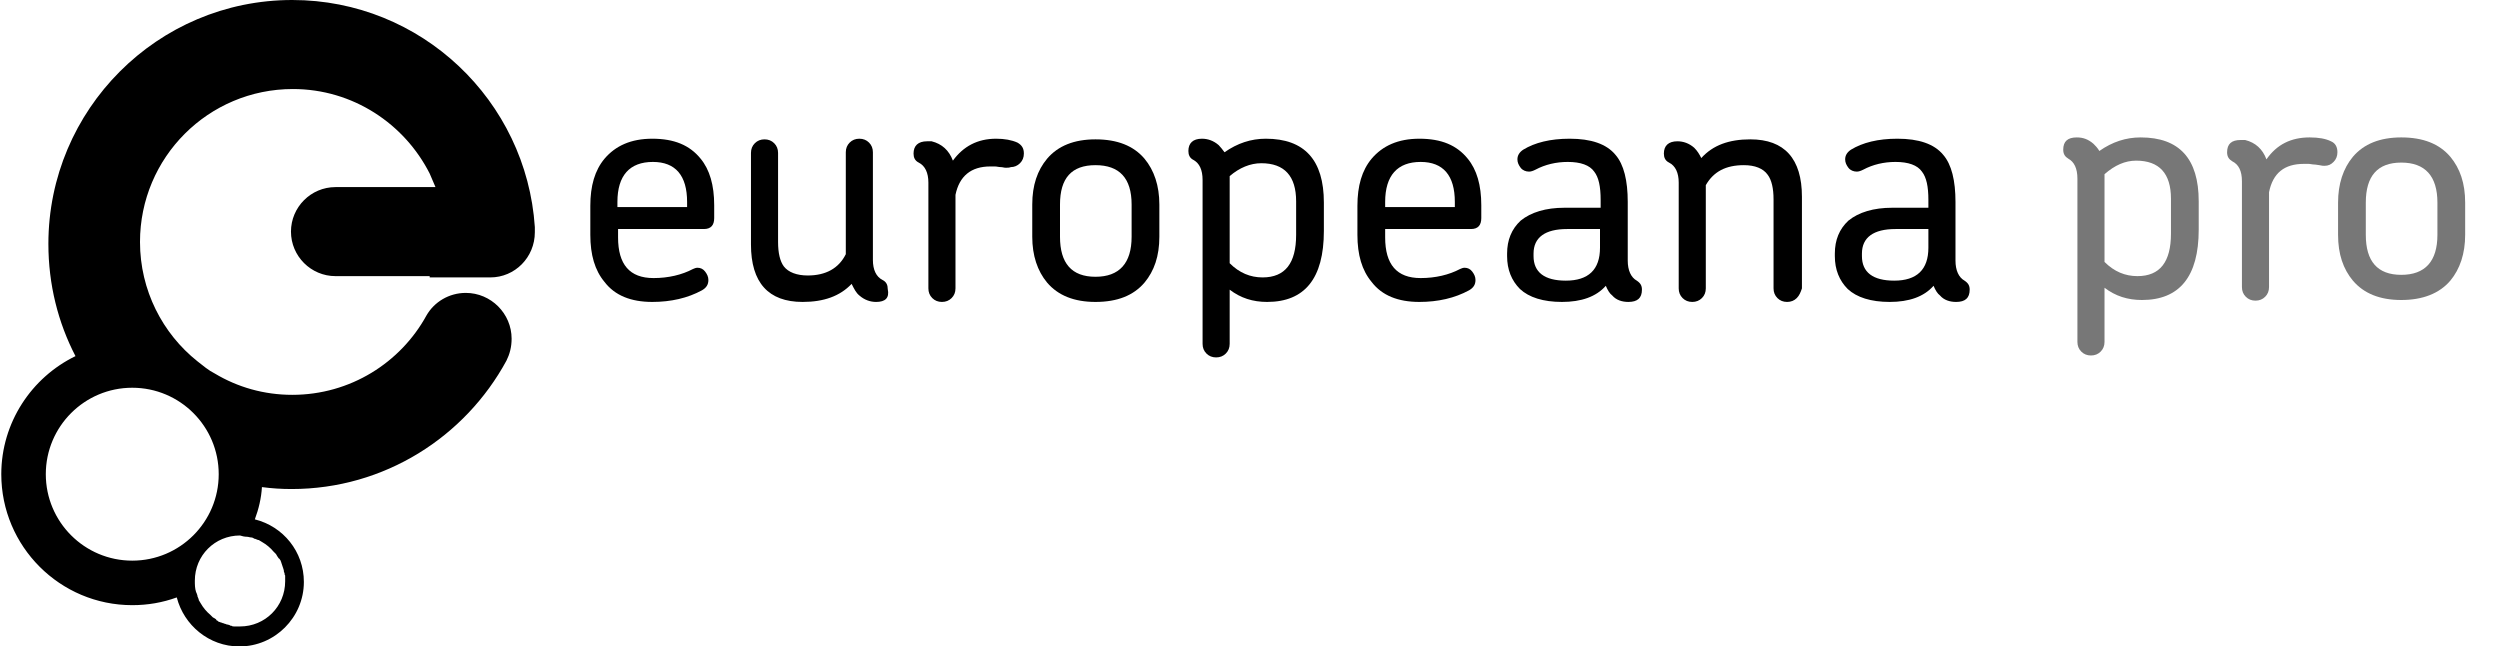
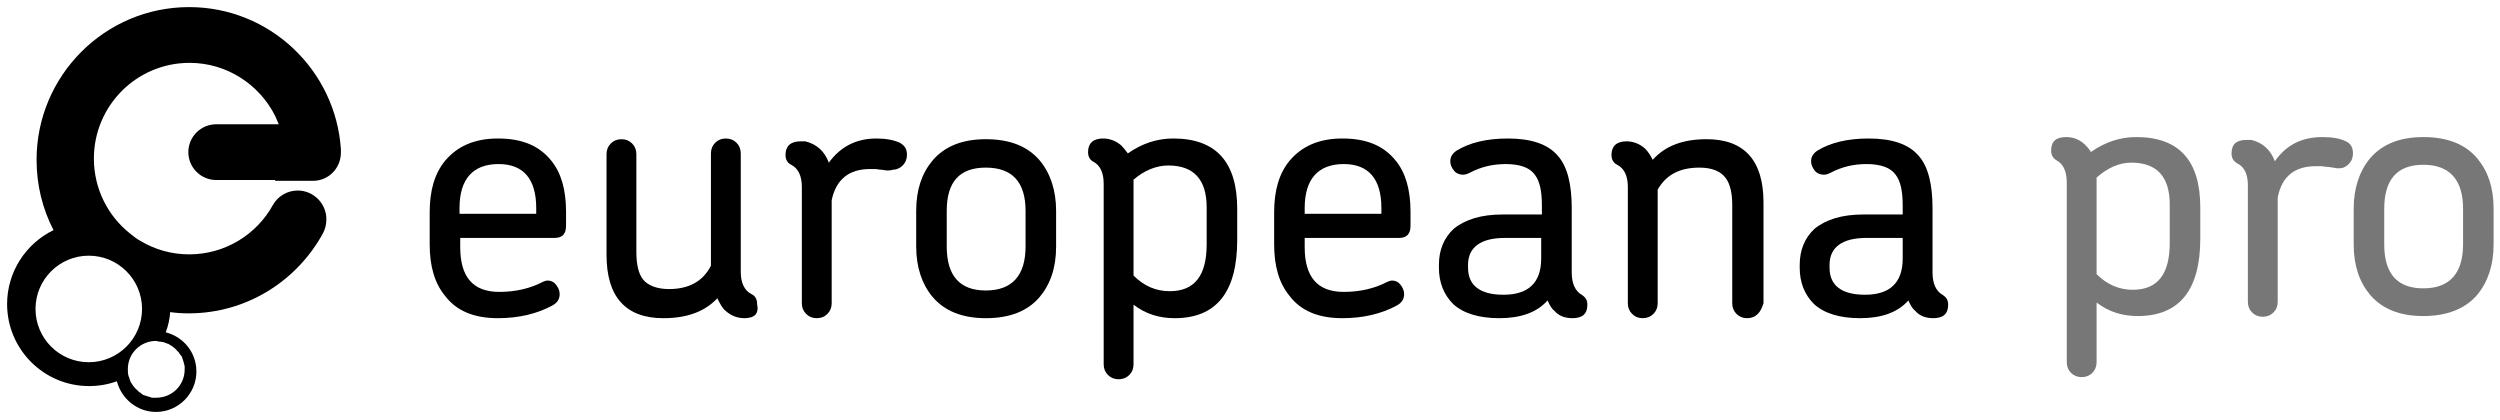
- <svg xmlns="http://www.w3.org/2000/svg" version="1.1" baseProfile="tiny" id="Layer_1" x="0px" y="0px" viewBox="0 0 387.5 100.1" xml:space="preserve">
-   <g>
-     <path d="M110.7,33.8c0,1.1-0.5,1.7-1.6,1.7H95.8v1.3c0,4.2,1.8,6.3,5.5,6.3c2.3,0,4.4-0.5,6.1-1.4c0.2-0.1,0.5-0.2,0.7-0.2   c0.5,0,0.9,0.2,1.2,0.6s0.5,0.8,0.5,1.3c0,0.7-0.3,1.2-1,1.6c-2.2,1.2-4.8,1.8-7.7,1.8c-3.3,0-5.8-1-7.4-3.1   c-1.5-1.8-2.2-4.2-2.2-7.3v-4.5c0-3.1,0.7-5.5,2.2-7.3c1.7-2,4.1-3.1,7.4-3.1c3.4,0,5.8,1,7.5,3.1c1.4,1.7,2.1,4.1,2.1,7.2V33.8z    M106.5,31.3c0-4.1-1.8-6.2-5.3-6.2c-3.6,0-5.5,2.1-5.5,6.2v0.8h10.8V31.3z" />
-     <path d="M135.8,46.8c-0.9,0-1.8-0.3-2.6-1c-0.5-0.4-0.8-1-1.2-1.8c-1.8,1.9-4.3,2.8-7.6,2.8c-5.3,0-8-3-8-8.9V23.7   c0-0.6,0.2-1.1,0.6-1.5c0.4-0.4,0.9-0.6,1.5-0.6s1.1,0.2,1.5,0.6c0.4,0.4,0.6,0.9,0.6,1.5v13.8c0,1.7,0.3,3,0.9,3.8   c0.7,0.9,2,1.4,3.7,1.4c2.8,0,4.8-1.1,5.9-3.3V23.6c0-0.6,0.2-1.1,0.6-1.5c0.4-0.4,0.9-0.6,1.5-0.6s1.1,0.2,1.5,0.6   c0.4,0.4,0.6,0.9,0.6,1.5v16.7c0,1.5,0.5,2.6,1.5,3.1c0.6,0.3,0.8,0.8,0.8,1.4C137.9,46.2,137.2,46.8,135.8,46.8z" />
-     <path d="M155.9,26c-0.3,0-0.5-0.1-0.8-0.1s-0.6-0.1-0.9-0.1c-0.3,0-0.5,0-0.7,0c-3,0-4.8,1.5-5.4,4.4v14.5c0,0.6-0.2,1.1-0.6,1.5   c-0.4,0.4-0.9,0.6-1.5,0.6s-1.1-0.2-1.5-0.6s-0.6-0.9-0.6-1.5V28.3c0-1.5-0.5-2.6-1.5-3.1c-0.6-0.3-0.8-0.8-0.8-1.4   c0-1.2,0.7-1.9,2.1-1.9c0.4,0,0.6,0,0.7,0c1.6,0.4,2.7,1.4,3.3,3c1.6-2.2,3.8-3.4,6.7-3.4c1.3,0,2.4,0.2,3.3,0.6   c0.7,0.4,1,0.9,1,1.7c0,0.6-0.2,1.1-0.6,1.5c-0.4,0.4-0.9,0.6-1.4,0.6C156.4,26,156.2,26,155.9,26z" />
-     <path d="M177.4,43.8c-1.7,2-4.2,3-7.6,3c-3.3,0-5.8-1-7.5-3c-1.5-1.8-2.3-4.2-2.3-7.1v-5c0-3,0.8-5.3,2.3-7.1c1.7-2,4.2-3,7.5-3   c3.4,0,5.9,1,7.6,3c1.5,1.8,2.3,4.2,2.3,7.1v5C179.7,39.7,178.9,42,177.4,43.8z M175.4,31.7c0-4.1-1.9-6.1-5.6-6.1   c-3.7,0-5.5,2-5.5,6.1v5c0,4.1,1.8,6.2,5.5,6.2s5.6-2.1,5.6-6.2V31.7z" />
-     <path d="M196.4,46.8c-2.2,0-4.1-0.6-5.8-1.9v8.4c0,0.6-0.2,1.1-0.6,1.5c-0.4,0.4-0.9,0.6-1.5,0.6s-1.1-0.2-1.5-0.6   s-0.6-0.9-0.6-1.5V27.9c0-1.6-0.5-2.6-1.4-3.1c-0.6-0.3-0.8-0.8-0.8-1.4c0-1.2,0.7-1.9,2.1-1.9c0.9,0,1.8,0.3,2.6,1   c0.3,0.3,0.6,0.7,0.9,1.1c2-1.4,4.1-2.1,6.4-2.1c6,0,9,3.3,9,9.9v4.4C205.2,43.2,202.2,46.8,196.4,46.8z M200.9,31.2   c0-3.9-1.8-5.9-5.4-5.9c-1.7,0-3.4,0.7-4.9,2v13.5c1.5,1.5,3.2,2.2,5.1,2.2c3.5,0,5.2-2.2,5.2-6.6L200.9,31.2L200.9,31.2z" />
-     <path d="M229.6,33.8c0,1.1-0.5,1.7-1.6,1.7h-13.3v1.3c0,4.2,1.8,6.3,5.5,6.3c2.3,0,4.4-0.5,6.1-1.4c0.2-0.1,0.5-0.2,0.7-0.2   c0.5,0,0.9,0.2,1.2,0.6s0.5,0.8,0.5,1.3c0,0.7-0.3,1.2-1,1.6c-2.2,1.2-4.8,1.8-7.7,1.8c-3.3,0-5.8-1-7.4-3.1   c-1.5-1.8-2.2-4.2-2.2-7.3v-4.5c0-3.1,0.7-5.5,2.2-7.3c1.7-2,4.1-3.1,7.4-3.1c3.4,0,5.8,1,7.5,3.1c1.4,1.7,2.1,4.1,2.1,7.2V33.8z    M225.5,31.3c0-4.1-1.8-6.2-5.3-6.2c-3.6,0-5.5,2.1-5.5,6.2v0.8h10.8V31.3z" />
-     <path d="M252.4,46.8c-1,0-1.9-0.3-2.5-1c-0.4-0.3-0.7-0.8-1-1.5c-1.5,1.7-3.8,2.5-6.8,2.5c-2.9,0-5.1-0.7-6.5-2c-1.3-1.3-2-3-2-5.1   v-0.4c0-2.1,0.7-3.8,2.1-5.1c1.6-1.3,3.9-2,6.8-2h5.6V31c0-2.1-0.3-3.5-1-4.4c-0.7-1-2.1-1.5-4.1-1.5c-1.8,0-3.5,0.4-5,1.2   c-0.4,0.2-0.7,0.3-1,0.3c-0.5,0-1-0.2-1.3-0.6c-0.3-0.4-0.5-0.8-0.5-1.3c0-0.6,0.3-1.1,0.9-1.5c1.8-1.1,4.2-1.7,7.2-1.7   c3.3,0,5.7,0.8,7.1,2.5c1.3,1.5,1.9,4,1.9,7.3v9.1c0,1.5,0.5,2.6,1.4,3.1c0.6,0.4,0.8,0.8,0.8,1.4   C254.5,46.2,253.8,46.8,252.4,46.8z M248,35.5h-5.1c-3.4,0-5.2,1.3-5.2,3.8v0.4c0,2.5,1.7,3.8,5,3.8c3.5,0,5.3-1.7,5.3-5.1   L248,35.5z" />
-     <path d="M278.5,46.2c-0.4,0.4-0.9,0.6-1.5,0.6c-0.6,0-1.1-0.2-1.5-0.6c-0.4-0.4-0.6-0.9-0.6-1.5V30.9c0-1.7-0.3-3-0.9-3.8   c-0.7-1-2-1.5-3.7-1.5c-2.8,0-4.7,1-5.9,3.1v16c0,0.6-0.2,1.1-0.6,1.5s-0.9,0.6-1.5,0.6s-1.1-0.2-1.5-0.6s-0.6-0.9-0.6-1.5V28.3   c0-1.5-0.5-2.6-1.5-3.1c-0.6-0.3-0.8-0.8-0.8-1.4c0-1.2,0.7-1.9,2.1-1.9c0.9,0,1.8,0.3,2.6,1c0.5,0.5,0.8,1,1.1,1.6   c1.8-2,4.3-2.9,7.6-2.9c5.3,0,8,3,8,8.9v14.2C279.1,45.3,278.9,45.8,278.5,46.2z" />
-     <path d="M303.2,46.8c-1,0-1.9-0.3-2.5-1c-0.4-0.3-0.7-0.8-1-1.5c-1.5,1.7-3.8,2.5-6.8,2.5c-2.9,0-5.1-0.7-6.5-2c-1.3-1.3-2-3-2-5.1   v-0.4c0-2.1,0.7-3.8,2.1-5.1c1.6-1.3,3.9-2,6.8-2h5.6V31c0-2.1-0.3-3.5-1-4.4c-0.7-1-2.1-1.5-4.1-1.5c-1.8,0-3.5,0.4-5,1.2   c-0.4,0.2-0.7,0.3-1,0.3c-0.5,0-1-0.2-1.3-0.6c-0.3-0.4-0.5-0.8-0.5-1.3c0-0.6,0.3-1.1,0.9-1.5c1.8-1.1,4.2-1.7,7.2-1.7   c3.3,0,5.7,0.8,7.1,2.5c1.3,1.5,1.9,4,1.9,7.3v9.1c0,1.5,0.5,2.6,1.4,3.1c0.6,0.4,0.8,0.8,0.8,1.4   C305.3,46.2,304.6,46.8,303.2,46.8z M298.9,35.5h-5.1c-3.4,0-5.2,1.3-5.2,3.8v0.4c0,2.5,1.7,3.8,5,3.8c3.5,0,5.3-1.7,5.3-5.1V35.5z   " />
-   </g>
-   <path d="M66.6,43H76c0,0,0,0,0,0c3.8,0,6.9-3.1,6.9-7c0-0.2,0-0.3,0-0.5c0,0,0,0,0,0c0-0.1,0-0.1,0-0.2c0,0,0-0.1,0-0.1  C81.6,15.6,65.3,0,45.3,0C24.4,0,7.5,17,7.5,37.8c0,6.3,1.5,12.2,4.2,17.4C4.9,58.5,0.2,65.5,0.2,73.5c0,11.2,9.1,20.3,20.3,20.3  c2.4,0,4.7-0.4,6.9-1.2c1.1,4.3,5,7.6,9.7,7.6c5.5,0,10-4.5,10-10c0-4.7-3.2-8.6-7.6-9.7c0.6-1.6,1-3.3,1.1-5c1.5,0.2,3,0.3,4.6,0.3  c14.4,0,26.9-8.1,33.3-19.9c0,0,0,0,0,0c0.5-1,0.8-2.1,0.8-3.4c0-3.9-3.2-7.1-7.1-7.1c-2.6,0-4.9,1.4-6.1,3.5c0,0,0,0,0,0  c-4,7.3-11.8,12.3-20.8,12.3c-4.4,0-8.5-1.2-12-3.3c-1-0.5-1.8-1.2-2.7-1.9c-5.4-4.3-8.9-11-8.9-18.5c0-13.1,10.6-23.7,23.7-23.7  c9.3,0,17.3,5.4,21.2,13.1c0.3,0.7,0.6,1.4,0.9,2.1c0,0-9.5,0-9.5,0h-6c0,0,0,0,0,0c-3.8,0-6.9,3.1-6.9,6.9c0,3.8,3.1,6.9,6.9,6.9v0  H66.6z M38.3,83.2L38.3,83.2c0.2,0,0.4,0.1,0.6,0.1c0,0,0,0,0,0c0.2,0,0.4,0.1,0.5,0.2c0,0,0,0,0.1,0c0.2,0.1,0.3,0.1,0.5,0.2  c0,0,0,0,0.1,0c0.2,0.1,0.3,0.2,0.5,0.3c0,0,0,0,0,0c0.7,0.4,1.3,0.9,1.8,1.5c0,0,0,0,0.1,0.1c0.1,0.1,0.2,0.2,0.3,0.3  c0,0.1,0.1,0.1,0.1,0.2c0.1,0.1,0.1,0.2,0.2,0.3c0.1,0.1,0.1,0.2,0.2,0.2c0.1,0.1,0.1,0.2,0.2,0.3c0,0.1,0.1,0.2,0.1,0.3  c0,0.1,0.1,0.2,0.1,0.3c0,0.1,0.1,0.2,0.1,0.3c0,0.1,0.1,0.2,0.1,0.3c0,0.1,0.1,0.2,0.1,0.4c0,0.1,0,0.2,0.1,0.3  c0,0.1,0,0.3,0.1,0.4c0,0.1,0,0.2,0,0.2c0,0.2,0,0.4,0,0.7c0,3.9-3.1,7-7,7c-0.2,0-0.5,0-0.7,0c-0.1,0-0.2,0-0.2,0  c-0.1,0-0.3,0-0.4-0.1c-0.1,0-0.2,0-0.3-0.1c-0.1,0-0.2-0.1-0.4-0.1c-0.1,0-0.2-0.1-0.3-0.1c-0.1,0-0.2-0.1-0.3-0.1  c-0.1,0-0.2-0.1-0.3-0.1c-0.1,0-0.2-0.1-0.3-0.1c-0.1,0-0.2-0.1-0.3-0.2c-0.1,0-0.2-0.1-0.2-0.2c-0.1-0.1-0.2-0.1-0.3-0.2  c-0.1,0-0.1-0.1-0.2-0.1c-0.1-0.1-0.2-0.2-0.3-0.3c0,0,0,0-0.1-0.1c-0.6-0.5-1.1-1.1-1.5-1.8c0,0,0,0,0,0c-0.1-0.2-0.2-0.3-0.3-0.5  c0,0,0,0,0-0.1c-0.1-0.2-0.1-0.3-0.2-0.5c0,0,0,0,0-0.1c-0.1-0.2-0.1-0.4-0.2-0.5c0,0,0,0,0,0c-0.2-0.6-0.2-1.2-0.2-1.8  c0-3.9,3.1-7,7-7C37.5,83.1,37.9,83.2,38.3,83.2z M33.9,73.5c0,7.4-6,13.4-13.4,13.4c-7.4,0-13.4-6-13.4-13.4  c0-7.4,6-13.4,13.4-13.4C27.9,60.1,33.9,66.1,33.9,73.5z" />
-   <g>
-     <path fill-rule="evenodd" fill="#777777" d="M360.3,25.7c0.6,0,1-0.2,1.4-0.6c0.4-0.4,0.6-0.9,0.6-1.5c0-0.8-0.3-1.4-1-1.7   c-0.8-0.4-1.9-0.6-3.3-0.6c-2.9,0-5.1,1.1-6.7,3.4c-0.6-1.6-1.7-2.6-3.3-3c-0.1,0-0.3,0-0.7,0c-1.4,0-2.1,0.6-2.1,1.9   c0,0.7,0.3,1.1,0.8,1.4c1,0.5,1.5,1.5,1.5,3.1v16.4c0,0.6,0.2,1.1,0.6,1.5s0.9,0.6,1.5,0.6c0.6,0,1.1-0.2,1.5-0.6   c0.4-0.4,0.6-0.9,0.6-1.5V29.8c0.6-3,2.4-4.4,5.4-4.4c0.2,0,0.4,0,0.7,0c0.3,0,0.6,0.1,0.9,0.1c0.3,0,0.6,0.1,0.8,0.1   C359.9,25.7,360.1,25.7,360.3,25.7z" />
-     <path fill-rule="evenodd" fill="#777777" d="M331.8,21.3c-2.3,0-4.4,0.7-6.4,2.1c-0.3-0.5-0.6-0.8-0.9-1.1c-0.8-0.7-1.6-1-2.6-1   c-1.4,0-2.1,0.6-2.1,1.9c0,0.7,0.3,1.1,0.8,1.4c0.9,0.5,1.4,1.5,1.4,3.1V53c0,0.6,0.2,1.1,0.6,1.5c0.4,0.4,0.9,0.6,1.5,0.6   c0.6,0,1.1-0.2,1.5-0.6c0.4-0.4,0.6-0.9,0.6-1.5v-8.4c1.7,1.3,3.6,1.9,5.8,1.9c5.8,0,8.8-3.6,8.8-10.9v-4.4   C340.8,24.6,337.8,21.3,331.8,21.3z M336.5,36.2c0,4.4-1.7,6.6-5.2,6.6c-1.9,0-3.6-0.7-5.1-2.2V27c1.6-1.4,3.2-2.1,4.9-2.1   c3.6,0,5.4,2,5.4,5.9V36.2z" />
-     <path fill-rule="evenodd" fill="#777777" d="M379.8,24.3c-1.7-2-4.2-3-7.6-3c-3.3,0-5.8,1-7.5,3c-1.5,1.8-2.3,4.2-2.3,7.1v5   c0,3,0.8,5.3,2.3,7.1c1.7,2,4.2,3,7.5,3c3.3,0,5.9-1,7.6-3c1.5-1.8,2.3-4.2,2.3-7.1v-5C382.1,28.4,381.3,26.1,379.8,24.3z    M377.8,36.4c0,4.1-1.9,6.2-5.6,6.2c-3.7,0-5.5-2.1-5.5-6.2v-5c0-4.1,1.8-6.2,5.5-6.2c3.7,0,5.6,2.1,5.6,6.2V36.4z" />
+ <svg xmlns="http://www.w3.org/2000/svg" width="352px" height="59px" viewBox="0 0 352 59" version="1.1">
+   <g id="Artboard" stroke="none" stroke-width="1" fill="none" fill-rule="evenodd">
+     <g id="europeana_pro_logo" transform="translate(1, 1)">
+       <g id="Group" transform="translate(59, 18)" fill="#000000">
+         <path d="M19.7,12.8 C19.7,13.9 19.2,14.5 18.1,14.5 L4.8,14.5 L4.8,15.8 C4.8,20 6.6,22.1 10.3,22.1 C12.6,22.1 14.7,21.6 16.4,20.7 C16.6,20.6 16.9,20.5 17.1,20.5 C17.6,20.5 18,20.7 18.3,21.1 C18.6,21.5 18.8,21.9 18.8,22.4 C18.8,23.1 18.5,23.6 17.8,24 C15.6,25.2 13,25.8 10.1,25.8 C6.8,25.8 4.3,24.8 2.7,22.7 C1.2,20.9 0.5,18.5 0.5,15.4 L0.5,10.9 C0.5,7.8 1.2,5.4 2.7,3.6 C4.4,1.6 6.8,0.5 10.1,0.5 C13.5,0.5 15.9,1.5 17.6,3.6 C19,5.3 19.7,7.7 19.7,10.8 L19.7,12.8 Z M15.5,10.3 C15.5,6.2 13.7,4.1 10.2,4.1 C6.6,4.1 4.7,6.2 4.7,10.3 L4.7,11.1 L15.5,11.1 L15.5,10.3 Z" id="Shape" fill-rule="nonzero" />
+         <path d="M44.8,25.8 C43.9,25.8 43,25.5 42.2,24.8 C41.7,24.4 41.4,23.8 41,23 C39.2,24.9 36.7,25.8 33.4,25.8 C28.1,25.8 25.4,22.8 25.4,16.9 L25.4,2.7 C25.4,2.1 25.6,1.6 26,1.2 C26.4,0.8 26.9,0.6 27.5,0.6 C28.1,0.6 28.6,0.8 29,1.2 C29.4,1.6 29.6,2.1 29.6,2.7 L29.6,16.5 C29.6,18.2 29.9,19.5 30.5,20.3 C31.2,21.2 32.5,21.7 34.2,21.7 C37,21.7 39,20.6 40.1,18.4 L40.1,2.6 C40.1,2 40.3,1.5 40.7,1.1 C41.1,0.7 41.6,0.5 42.2,0.5 C42.8,0.5 43.3,0.7 43.7,1.1 C44.1,1.5 44.3,2 44.3,2.6 L44.3,19.3 C44.3,20.8 44.8,21.9 45.8,22.4 C46.4,22.7 46.6,23.2 46.6,23.8 C46.9,25.2 46.2,25.8 44.8,25.8 Z" id="Path" />
+         <path d="M64.9,5 C64.6,5 64.4,4.9 64.1,4.9 C63.8,4.9 63.5,4.8 63.2,4.8 C62.9,4.8 62.7,4.8 62.5,4.8 C59.5,4.8 57.7,6.3 57.1,9.2 L57.1,23.7 C57.1,24.3 56.9,24.8 56.5,25.2 C56.1,25.6 55.6,25.8 55,25.8 C54.4,25.8 53.9,25.6 53.5,25.2 C53.1,24.8 52.9,24.3 52.9,23.7 L52.9,7.3 C52.9,5.8 52.4,4.7 51.4,4.2 C50.8,3.9 50.6,3.4 50.6,2.8 C50.6,1.6 51.3,0.9 52.7,0.9 C53.1,0.9 53.3,0.9 53.4,0.9 C55,1.3 56.1,2.3 56.7,3.9 C58.3,1.7 60.5,0.5 63.4,0.5 C64.7,0.5 65.8,0.7 66.7,1.1 C67.4,1.5 67.7,2 67.7,2.8 C67.7,3.4 67.5,3.9 67.1,4.3 C66.7,4.7 66.2,4.9 65.7,4.9 C65.4,5 65.2,5 64.9,5 Z" id="Path" />
+         <path d="M86.4,22.8 C84.7,24.8 82.2,25.8 78.8,25.8 C75.5,25.8 73,24.8 71.3,22.8 C69.8,21 69,18.6 69,15.7 L69,10.7 C69,7.7 69.8,5.4 71.3,3.6 C73,1.6 75.5,0.6 78.8,0.6 C82.2,0.6 84.7,1.6 86.4,3.6 C87.9,5.4 88.7,7.8 88.7,10.7 L88.7,15.7 C88.7,18.7 87.9,21 86.4,22.8 Z M84.4,10.7 C84.4,6.6 82.5,4.6 78.8,4.6 C75.1,4.6 73.3,6.6 73.3,10.7 L73.3,15.7 C73.3,19.8 75.1,21.9 78.8,21.9 C82.5,21.9 84.4,19.8 84.4,15.7 L84.4,10.7 Z" id="Shape" fill-rule="nonzero" />
+         <path d="M105.4,25.8 C103.2,25.8 101.3,25.2 99.6,23.9 L99.6,32.3 C99.6,32.9 99.4,33.4 99,33.8 C98.6,34.2 98.1,34.4 97.5,34.4 C96.9,34.4 96.4,34.2 96,33.8 C95.6,33.4 95.4,32.9 95.4,32.3 L95.4,6.9 C95.4,5.3 94.9,4.3 94,3.8 C93.4,3.5 93.2,3 93.2,2.4 C93.2,1.2 93.9,0.5 95.3,0.5 C96.2,0.5 97.1,0.8 97.9,1.5 C98.2,1.8 98.5,2.2 98.8,2.6 C100.8,1.2 102.9,0.5 105.2,0.5 C111.2,0.5 114.2,3.8 114.2,10.4 L114.2,14.8 C114.2,22.2 111.2,25.8 105.4,25.8 Z M109.9,10.2 C109.9,6.3 108.1,4.3 104.5,4.3 C102.8,4.3 101.1,5 99.6,6.3 L99.6,19.8 C101.1,21.3 102.8,22 104.7,22 C108.2,22 109.9,19.8 109.9,15.4 L109.9,10.2 Z" id="Shape" fill-rule="nonzero" />
+         <path d="M138.6,12.8 C138.6,13.9 138.1,14.5 137,14.5 L123.7,14.5 L123.7,15.8 C123.7,20 125.5,22.1 129.2,22.1 C131.5,22.1 133.6,21.6 135.3,20.7 C135.5,20.6 135.8,20.5 136,20.5 C136.5,20.5 136.9,20.7 137.2,21.1 C137.5,21.5 137.7,21.9 137.7,22.4 C137.7,23.1 137.4,23.6 136.7,24 C134.5,25.2 131.9,25.8 129,25.8 C125.7,25.8 123.2,24.8 121.6,22.7 C120.1,20.9 119.4,18.5 119.4,15.4 L119.4,10.9 C119.4,7.8 120.1,5.4 121.6,3.6 C123.3,1.6 125.7,0.5 129,0.5 C132.4,0.5 134.8,1.5 136.5,3.6 C137.9,5.3 138.6,7.7 138.6,10.8 L138.6,12.8 Z M134.5,10.3 C134.5,6.2 132.7,4.1 129.2,4.1 C125.6,4.1 123.7,6.2 123.7,10.3 L123.7,11.1 L134.5,11.1 L134.5,10.3 Z" id="Shape" fill-rule="nonzero" />
+         <path d="M161.4,25.8 C160.4,25.8 159.5,25.5 158.9,24.8 C158.5,24.5 158.2,24 157.9,23.3 C156.4,25 154.1,25.8 151.1,25.8 C148.2,25.8 146,25.1 144.6,23.8 C143.3,22.5 142.6,20.8 142.6,18.7 L142.6,18.3 C142.6,16.2 143.3,14.5 144.7,13.2 C146.3,11.9 148.6,11.2 151.5,11.2 L157.1,11.2 L157.1,10 C157.1,7.9 156.8,6.5 156.1,5.6 C155.4,4.6 154,4.1 152,4.1 C150.2,4.1 148.5,4.5 147,5.3 C146.6,5.5 146.3,5.6 146,5.6 C145.5,5.6 145,5.4 144.7,5 C144.4,4.6 144.2,4.2 144.2,3.7 C144.2,3.1 144.5,2.6 145.1,2.2 C146.9,1.1 149.3,0.5 152.3,0.5 C155.6,0.5 158,1.3 159.4,3 C160.7,4.5 161.3,7 161.3,10.3 L161.3,19.4 C161.3,20.9 161.8,22 162.7,22.5 C163.3,22.9 163.5,23.3 163.5,23.9 C163.5,25.2 162.8,25.8 161.4,25.8 Z M157,14.5 L151.9,14.5 C148.5,14.5 146.7,15.8 146.7,18.3 L146.7,18.7 C146.7,21.2 148.4,22.5 151.7,22.5 C155.2,22.5 157,20.8 157,17.4 L157,14.5 Z" id="Shape" fill-rule="nonzero" />
+         <path d="M187.5,25.2 C187.1,25.6 186.6,25.8 186,25.8 C185.4,25.8 184.9,25.6 184.5,25.2 C184.1,24.8 183.9,24.3 183.9,23.7 L183.9,9.9 C183.9,8.2 183.6,6.9 183,6.1 C182.3,5.1 181,4.6 179.3,4.6 C176.5,4.6 174.6,5.6 173.4,7.7 L173.4,23.7 C173.4,24.3 173.2,24.8 172.8,25.2 C172.4,25.6 171.9,25.8 171.3,25.8 C170.7,25.8 170.2,25.6 169.8,25.2 C169.4,24.8 169.2,24.3 169.2,23.7 L169.2,7.3 C169.2,5.8 168.7,4.7 167.7,4.2 C167.1,3.9 166.9,3.4 166.9,2.8 C166.9,1.6 167.6,0.9 169,0.9 C169.9,0.9 170.8,1.2 171.6,1.9 C172.1,2.4 172.4,2.9 172.7,3.5 C174.5,1.5 177,0.6 180.3,0.6 C185.6,0.6 188.3,3.6 188.3,9.5 L188.3,23.7 C188.1,24.3 187.9,24.8 187.5,25.2 Z" id="Path" />
+         <path d="M212.2,25.8 C211.2,25.8 210.3,25.5 209.7,24.8 C209.3,24.5 209,24 208.7,23.3 C207.2,25 204.9,25.8 201.9,25.8 C199,25.8 196.8,25.1 195.4,23.8 C194.1,22.5 193.4,20.8 193.4,18.7 L193.4,18.3 C193.4,16.2 194.1,14.5 195.5,13.2 C197.1,11.9 199.4,11.2 202.3,11.2 L207.9,11.2 L207.9,10 C207.9,7.9 207.6,6.5 206.9,5.6 C206.2,4.6 204.8,4.1 202.8,4.1 C201,4.1 199.3,4.5 197.8,5.3 C197.4,5.5 197.1,5.6 196.8,5.6 C196.3,5.6 195.8,5.4 195.5,5 C195.2,4.6 195,4.2 195,3.7 C195,3.1 195.3,2.6 195.9,2.2 C197.7,1.1 200.1,0.5 203.1,0.5 C206.4,0.5 208.8,1.3 210.2,3 C211.5,4.5 212.1,7 212.1,10.3 L212.1,19.4 C212.1,20.9 212.6,22 213.5,22.5 C214.1,22.9 214.3,23.3 214.3,23.9 C214.3,25.2 213.6,25.8 212.2,25.8 Z M207.9,14.5 L202.8,14.5 C199.4,14.5 197.6,15.8 197.6,18.3 L197.6,18.7 C197.6,21.2 199.3,22.5 202.6,22.5 C206.1,22.5 207.9,20.8 207.9,17.4 L207.9,14.5 Z" id="Shape" fill-rule="nonzero" />
+       </g>
+       <path d="M37.736,24.461 L43.079,24.461 C43.079,24.461 43.079,24.461 43.079,24.461 C45.238,24.461 47,22.698 47,20.479 C47,20.365 47,20.308 47,20.195 C47,20.195 47,20.195 47,20.195 C47,20.138 47,20.138 47,20.081 C47,20.081 47,20.024 47,20.024 C46.261,8.874 36.998,0 25.631,0 C13.753,0 4.149,9.671 4.149,21.503 C4.149,25.087 5.001,28.443 6.536,31.401 C2.671,33.278 0,37.26 0,41.811 C0,48.183 5.172,53.359 11.537,53.359 C12.901,53.359 14.208,53.132 15.458,52.677 C16.083,55.123 18.3,57 20.971,57 C24.097,57 26.654,54.44 26.654,51.311 C26.654,48.638 24.836,46.419 22.335,45.793 C22.676,44.883 22.903,43.916 22.96,42.949 C23.813,43.063 24.665,43.12 25.574,43.12 C33.758,43.12 40.862,38.512 44.499,31.799 C44.499,31.799 44.499,31.799 44.499,31.799 C44.784,31.231 44.954,30.605 44.954,29.865 C44.954,27.647 43.135,25.826 40.919,25.826 C39.441,25.826 38.134,26.623 37.452,27.817 C37.452,27.817 37.452,27.817 37.452,27.817 C35.179,31.97 30.746,34.814 25.631,34.814 C23.131,34.814 20.8,34.132 18.811,32.937 C18.243,32.653 17.788,32.254 17.277,31.856 C14.208,29.41 12.219,25.599 12.219,21.332 C12.219,13.88 18.243,7.85 25.688,7.85 C30.973,7.85 35.52,10.922 37.736,15.302 C37.907,15.701 38.077,16.099 38.248,16.497 C38.248,16.497 32.849,16.497 32.849,16.497 L29.439,16.497 C29.439,16.497 29.439,16.497 29.439,16.497 C27.279,16.497 25.518,18.26 25.518,20.422 C25.518,22.584 27.279,24.347 29.439,24.347 L37.736,24.347 L37.736,24.461 Z M21.629,47.113 C21.743,47.113 21.857,47.17 21.971,47.17 C21.971,47.17 21.971,47.17 21.971,47.17 C22.086,47.17 22.2,47.227 22.257,47.284 C22.257,47.284 22.257,47.284 22.314,47.284 C22.429,47.34 22.486,47.34 22.6,47.397 C22.6,47.397 22.6,47.397 22.657,47.397 C22.771,47.454 22.829,47.511 22.943,47.567 C22.943,47.567 22.943,47.567 22.943,47.567 C23.343,47.794 23.686,48.078 23.971,48.418 C23.971,48.418 23.971,48.418 24.029,48.475 C24.086,48.532 24.143,48.589 24.2,48.645 C24.2,48.702 24.257,48.702 24.257,48.759 C24.314,48.816 24.314,48.872 24.371,48.929 C24.429,48.986 24.429,49.043 24.486,49.043 C24.543,49.099 24.543,49.156 24.6,49.213 C24.6,49.27 24.657,49.326 24.657,49.383 C24.657,49.44 24.714,49.496 24.714,49.553 C24.714,49.61 24.771,49.667 24.771,49.723 C24.771,49.78 24.829,49.837 24.829,49.894 C24.829,49.95 24.886,50.007 24.886,50.121 C24.886,50.177 24.886,50.234 24.943,50.291 C24.943,50.348 24.943,50.461 25,50.518 C25,50.574 25,50.631 25,50.631 C25,50.745 25,50.858 25,51.028 C25,53.241 23.229,55 21,55 C20.886,55 20.714,55 20.6,55 C20.543,55 20.486,55 20.486,55 C20.429,55 20.314,55 20.257,54.943 C20.2,54.943 20.143,54.943 20.086,54.887 C20.029,54.887 19.971,54.83 19.857,54.83 C19.8,54.83 19.743,54.773 19.686,54.773 C19.629,54.773 19.571,54.716 19.514,54.716 C19.457,54.716 19.4,54.66 19.343,54.66 C19.286,54.66 19.229,54.603 19.171,54.603 C19.114,54.603 19.057,54.546 19,54.489 C18.943,54.489 18.886,54.433 18.886,54.376 C18.829,54.319 18.771,54.319 18.714,54.262 C18.657,54.262 18.657,54.206 18.6,54.206 C18.543,54.149 18.486,54.092 18.429,54.035 C18.429,54.035 18.429,54.035 18.371,53.979 C18.029,53.695 17.743,53.355 17.514,52.957 C17.514,52.957 17.514,52.957 17.514,52.957 C17.457,52.844 17.4,52.787 17.343,52.674 C17.343,52.674 17.343,52.674 17.343,52.617 C17.286,52.504 17.286,52.447 17.229,52.333 C17.229,52.333 17.229,52.333 17.229,52.277 C17.171,52.163 17.171,52.05 17.114,51.993 C17.114,51.993 17.114,51.993 17.114,51.993 C17,51.652 17,51.312 17,50.972 C17,48.759 18.771,47 21,47 C21.171,47.057 21.4,47.113 21.629,47.113 Z M19,42.5 C19,46.642 15.642,50 11.5,50 C7.358,50 4,46.642 4,42.5 C4,38.358 7.358,35 11.5,35 C15.642,35 19,38.358 19,42.5 Z" id="Shape" fill="#000000" fill-rule="nonzero" />
+       <g id="Group" transform="translate(287, 18)" fill="#777777">
+         <path d="M41.3,4.7 C41.9,4.7 42.3,4.5 42.7,4.1 C43.1,3.7 43.3,3.2 43.3,2.6 C43.3,1.8 43,1.2 42.3,0.9 C41.5,0.5 40.4,0.3 39,0.3 C36.1,0.3 33.9,1.4 32.3,3.7 C31.7,2.1 30.6,1.1 29,0.7 C28.9,0.7 28.7,0.7 28.3,0.7 C26.9,0.7 26.2,1.3 26.2,2.6 C26.2,3.3 26.5,3.7 27,4 C28,4.5 28.5,5.5 28.5,7.1 L28.5,23.5 C28.5,24.1 28.7,24.6 29.1,25 C29.5,25.4 30,25.6 30.6,25.6 C31.2,25.6 31.7,25.4 32.1,25 C32.5,24.6 32.7,24.1 32.7,23.5 L32.7,8.8 C33.3,5.8 35.1,4.4 38.1,4.4 C38.3,4.4 38.5,4.4 38.8,4.4 C39.1,4.4 39.4,4.5 39.7,4.5 C40,4.5 40.3,4.6 40.5,4.6 C40.9,4.7 41.1,4.7 41.3,4.7 Z" id="Path" />
+         <path d="M12.8,0.3 C10.5,0.3 8.4,1 6.4,2.4 C6.1,1.9 5.8,1.6 5.5,1.3 C4.7,0.6 3.9,0.3 2.9,0.3 C1.5,0.3 0.8,0.9 0.8,2.2 C0.8,2.9 1.1,3.3 1.6,3.6 C2.5,4.1 3,5.1 3,6.7 L3,32 C3,32.6 3.2,33.1 3.6,33.5 C4,33.9 4.5,34.1 5.1,34.1 C5.7,34.1 6.2,33.9 6.6,33.5 C7,33.1 7.2,32.6 7.2,32 L7.2,23.6 C8.9,24.9 10.8,25.5 13,25.5 C18.8,25.5 21.8,21.9 21.8,14.6 L21.8,10.2 C21.8,3.6 18.8,0.3 12.8,0.3 Z M17.5,15.2 C17.5,19.6 15.8,21.8 12.3,21.8 C10.4,21.8 8.7,21.1 7.2,19.6 L7.2,6 C8.8,4.6 10.4,3.9 12.1,3.9 C15.7,3.9 17.5,5.9 17.5,9.8 L17.5,15.2 Z" id="Shape" />
+         <path d="M60.8,3.3 C59.1,1.3 56.6,0.3 53.2,0.3 C49.9,0.3 47.4,1.3 45.7,3.3 C44.2,5.1 43.4,7.5 43.4,10.4 L43.4,15.4 C43.4,18.4 44.2,20.7 45.7,22.5 C47.4,24.5 49.9,25.5 53.2,25.5 C56.5,25.5 59.1,24.5 60.8,22.5 C62.3,20.7 63.1,18.3 63.1,15.4 L63.1,10.4 C63.1,7.4 62.3,5.1 60.8,3.3 Z M58.8,15.4 C58.8,19.5 56.9,21.6 53.2,21.6 C49.5,21.6 47.7,19.5 47.7,15.4 L47.7,10.4 C47.7,6.3 49.5,4.2 53.2,4.2 C56.9,4.2 58.8,6.3 58.8,10.4 L58.8,15.4 Z" id="Shape" />
+       </g>
+     </g>
  </g>
</svg>
